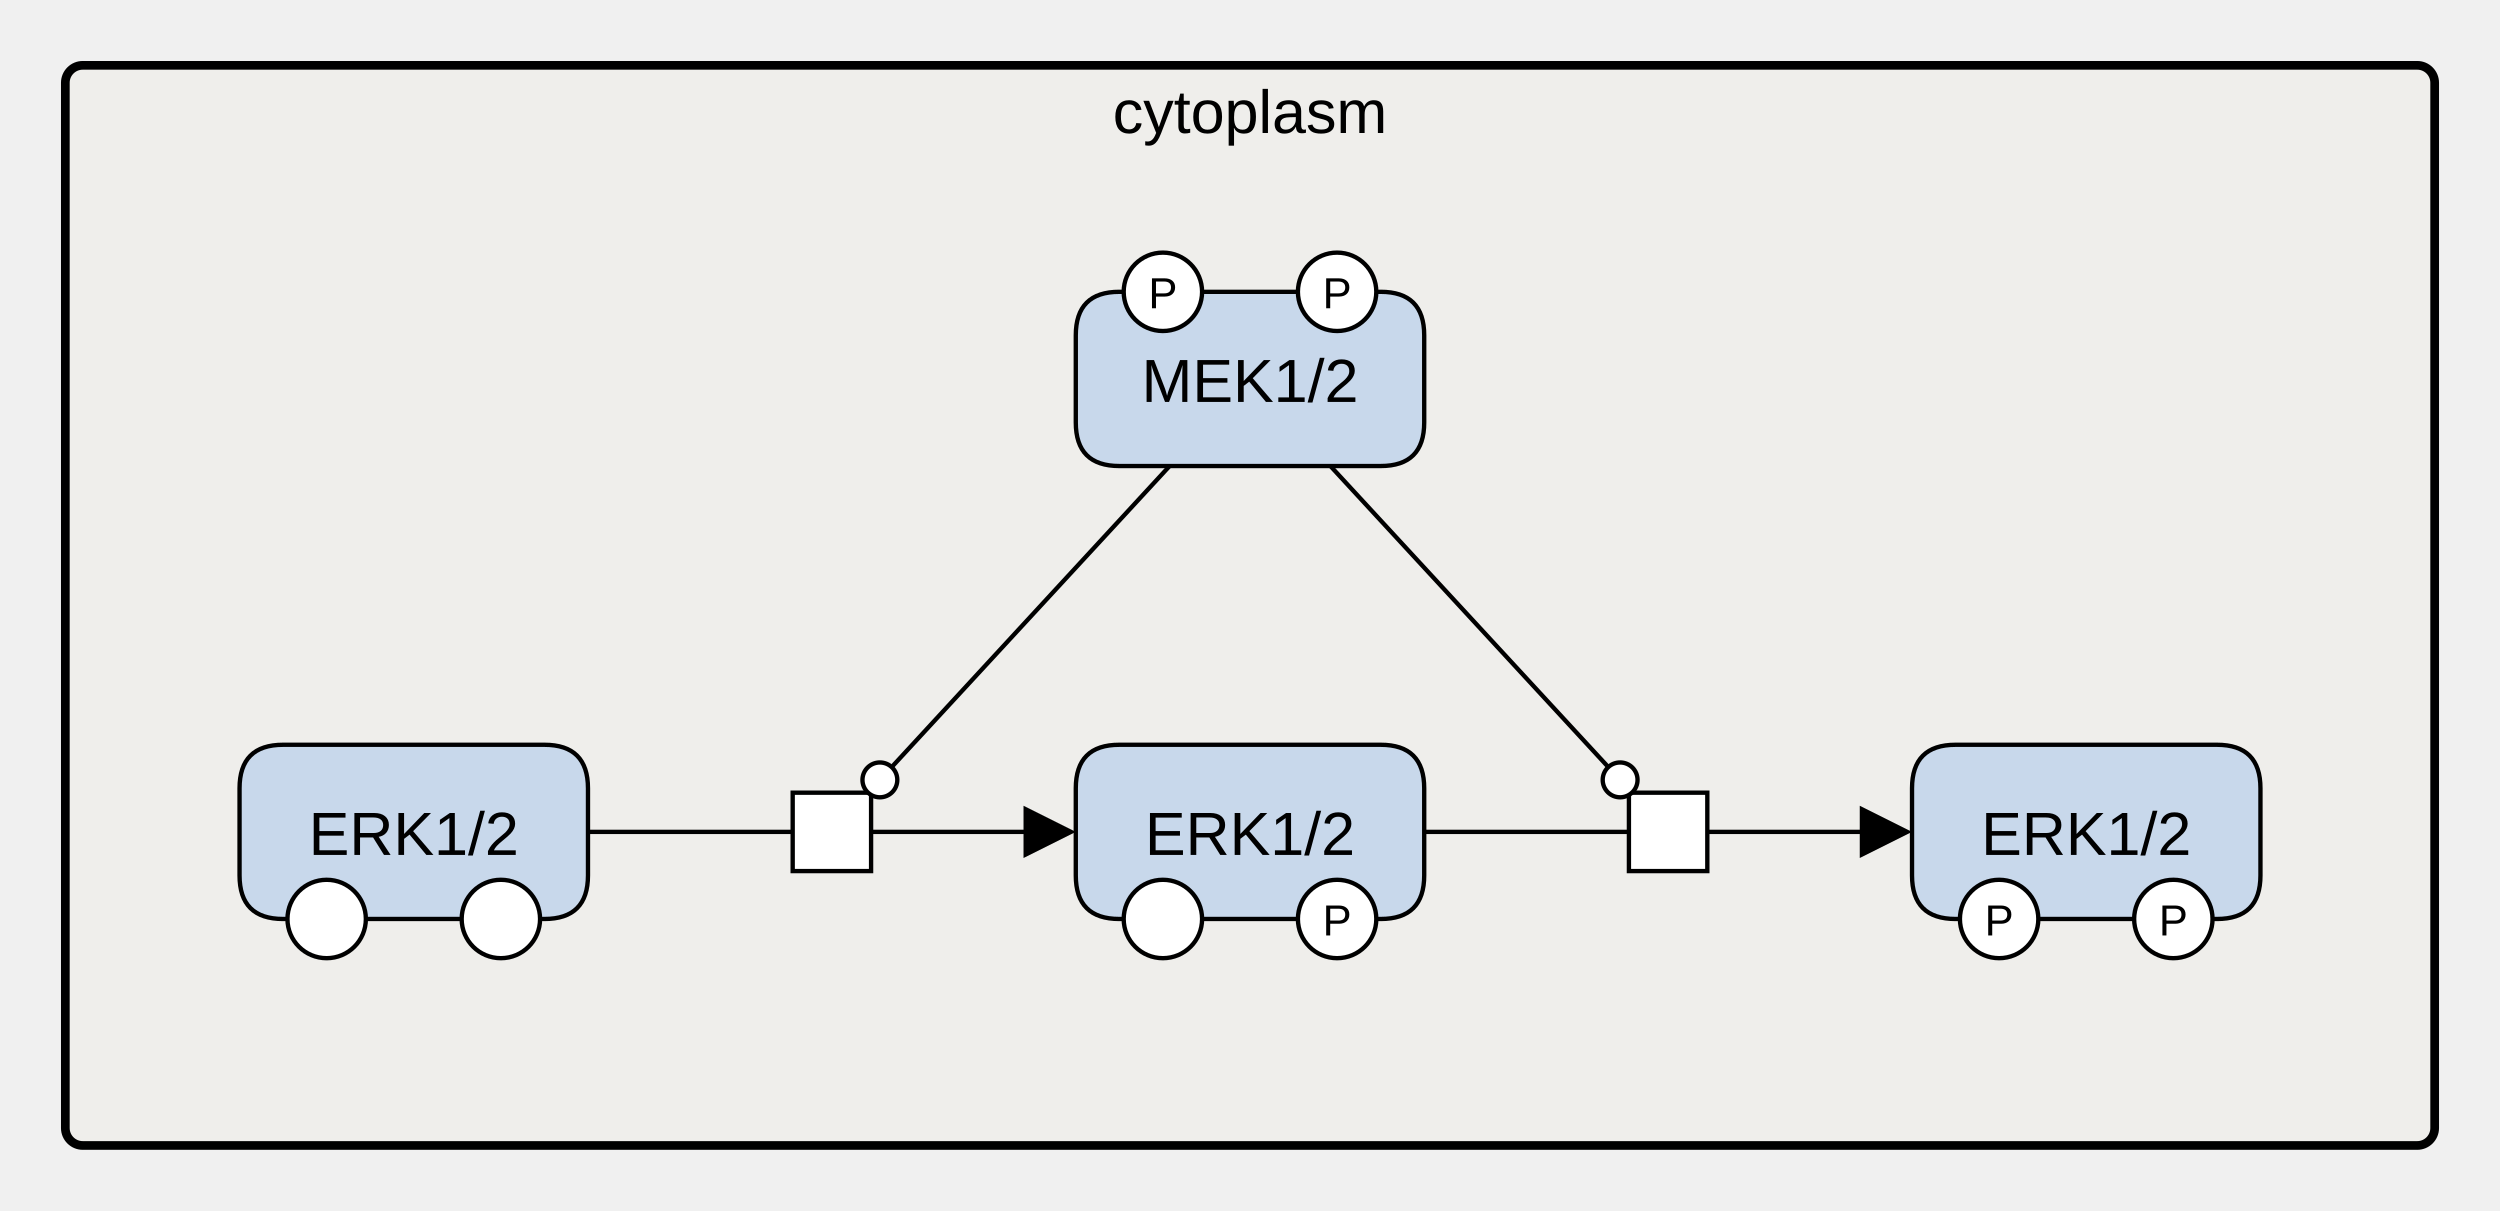
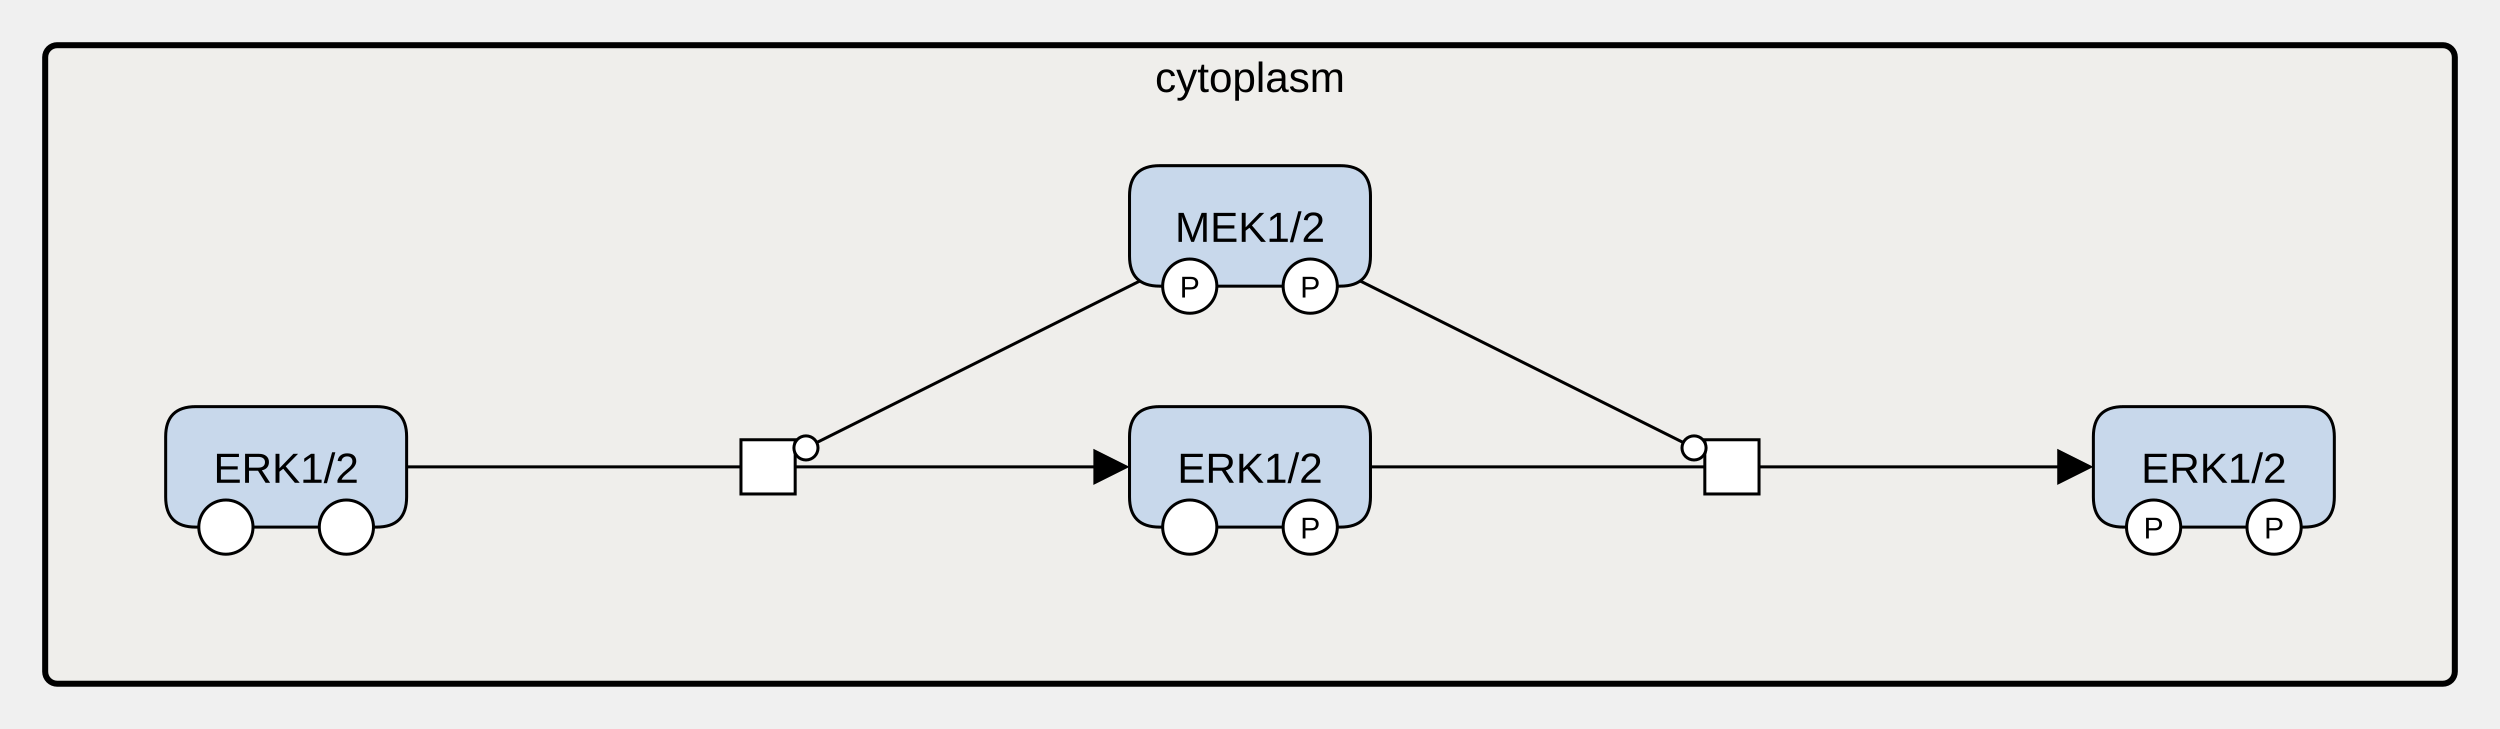
- <svg xmlns="http://www.w3.org/2000/svg" width="574" height="278" viewBox="0 0 574 278" stroke-linecap="butt" stroke-miterlimit="10">
-   <g transform="translate(-5,-25)">
-     <path d="M20 44 C20 41.791 21.791 40 24 40 L560 40 C562.209 40 564 41.791 564 44 L564 284 C564 286.209 562.209 288 560 288 L24 288 C21.791 288 20 286.209 20 284 Z" fill="#EDEBE4" fill-opacity="0.447" stroke="none" />
-     <path d="M20 44 C20 41.791 21.791 40 24 40 L560 40 C562.209 40 564 41.791 564 44 L564 284 C564 286.209 562.209 288 560 288 L24 288 C21.791 288 20 286.209 20 284 Z" fill="none" stroke="#000000" stroke-width="2" />
-     <text x="292" y="55.541" text-anchor="middle" font-family="'Dialog', Arial, Helvetica, sans-serif" font-size="14" fill="#000000" stroke="none" xml:space="preserve">cytoplasm</text>
-     <path d="M252 102 Q252 92 262 92 L322 92 Q332 92 332 102 L332 122 Q332 132 322 132 L262 132 Q252 132 252 122 Z" fill="#C8D8EB" stroke="none" />
-     <path d="M252 102 Q252 92 262 92 L322 92 Q332 92 332 102 L332 122 Q332 132 322 132 L262 132 Q252 132 252 122 Z" fill="none" stroke="#000000" />
-     <text x="292" y="117.291" text-anchor="middle" font-family="'Dialog', Arial, Helvetica, sans-serif" font-size="14" fill="#000000" stroke="none" xml:space="preserve">MEK1/2</text>
-     <path d="M263 92 C263 87.029 267.029 83 272 83 L272 83 C276.971 83 281 87.029 281 92 L281 92 C281 96.971 276.971 101 272 101 L272 101 C267.029 101 263 96.971 263 92 Z" fill="#FFFFFF" stroke="none" />
-     <path d="M263 92 C263 87.029 267.029 83 272 83 L272 83 C276.971 83 281 87.029 281 92 L281 92 C281 96.971 276.971 101 272 101 L272 101 C267.029 101 263 96.971 263 92 Z" fill="none" stroke="#000000" />
-     <text x="272" y="95.779" text-anchor="middle" font-family="'Dialog', Arial, Helvetica, sans-serif" font-size="10" fill="#000000" stroke="none" xml:space="preserve">P</text>
-     <path d="M303 92 C303 87.029 307.029 83 312 83 L312 83 C316.971 83 321 87.029 321 92 L321 92 C321 96.971 316.971 101 312 101 L312 101 C307.029 101 303 96.971 303 92 Z" fill="#FFFFFF" stroke="none" />
-     <path d="M303 92 C303 87.029 307.029 83 312 83 L312 83 C316.971 83 321 87.029 321 92 L321 92 C321 96.971 316.971 101 312 101 L312 101 C307.029 101 303 96.971 303 92 Z" fill="none" stroke="#000000" />
-     <text x="312" y="95.779" text-anchor="middle" font-family="'Dialog', Arial, Helvetica, sans-serif" font-size="10" fill="#000000" stroke="none" xml:space="preserve">P</text>
+ <svg xmlns="http://www.w3.org/2000/svg" width="830" height="242" viewBox="0 0 830 242" stroke-linecap="butt" stroke-miterlimit="10">
+   <g transform="translate(-5,-61)">
+     <path d="M20 80 C20 77.791 21.791 76 24 76 L816 76 C818.209 76 820 77.791 820 80 L820 284 C820 286.209 818.209 288 816 288 L24 288 C21.791 288 20 286.209 20 284 Z" fill="#EDEBE4" fill-opacity="0.447" stroke="none" />
+     <path d="M20 80 C20 77.791 21.791 76 24 76 L816 76 C818.209 76 820 77.791 820 80 L820 284 C820 286.209 818.209 288 816 288 L24 288 C21.791 288 20 286.209 20 284 Z" fill="none" stroke="#000000" stroke-width="2" />
+     <text x="420" y="91.541" text-anchor="middle" font-family="'Dialog', Arial, Helvetica, sans-serif" font-size="14" fill="#000000" stroke="none" xml:space="preserve">cytoplasm</text>
+     <path d="M380 126 Q380 116 390 116 L450 116 Q460 116 460 126 L460 146 Q460 156 450 156 L390 156 Q380 156 380 146 Z" fill="#C8D8EB" stroke="none" />
+     <path d="M380 126 Q380 116 390 116 L450 116 Q460 116 460 126 L460 146 Q460 156 450 156 L390 156 Q380 156 380 146 Z" fill="none" stroke="#000000" />
+     <text x="420" y="141.291" text-anchor="middle" font-family="'Dialog', Arial, Helvetica, sans-serif" font-size="14" fill="#000000" stroke="none" xml:space="preserve">MEK1/2</text>
+     <path d="M391 156 C391 151.029 395.029 147 400 147 L400 147 C404.971 147 409 151.029 409 156 L409 156 C409 160.971 404.971 165 400 165 L400 165 C395.029 165 391 160.971 391 156 Z" fill="#FFFFFF" stroke="none" />
+     <path d="M391 156 C391 151.029 395.029 147 400 147 L400 147 C404.971 147 409 151.029 409 156 L409 156 C409 160.971 404.971 165 400 165 L400 165 C395.029 165 391 160.971 391 156 Z" fill="none" stroke="#000000" />
+     <text x="400" y="159.78" text-anchor="middle" font-family="'Dialog', Arial, Helvetica, sans-serif" font-size="10" fill="#000000" stroke="none" xml:space="preserve">P</text>
+     <path d="M431 156 C431 151.029 435.029 147 440 147 L440 147 C444.971 147 449 151.029 449 156 L449 156 C449 160.971 444.971 165 440 165 L440 165 C435.029 165 431 160.971 431 156 Z" fill="#FFFFFF" stroke="none" />
+     <path d="M431 156 C431 151.029 435.029 147 440 147 L440 147 C444.971 147 449 151.029 449 156 L449 156 C449 160.971 444.971 165 440 165 L440 165 C435.029 165 431 160.971 431 156 Z" fill="none" stroke="#000000" />
+     <text x="440" y="159.78" text-anchor="middle" font-family="'Dialog', Arial, Helvetica, sans-serif" font-size="10" fill="#000000" stroke="none" xml:space="preserve">P</text>
    <path d="M60 206 Q60 196 70 196 L130 196 Q140 196 140 206 L140 226 Q140 236 130 236 L70 236 Q60 236 60 226 Z" fill="#C8D8EB" stroke="none" />
    <path d="M60 206 Q60 196 70 196 L130 196 Q140 196 140 206 L140 226 Q140 236 130 236 L70 236 Q60 236 60 226 Z" fill="none" stroke="#000000" />
    <text x="100" y="221.291" text-anchor="middle" font-family="'Dialog', Arial, Helvetica, sans-serif" font-size="14" fill="#000000" stroke="none" xml:space="preserve">ERK1/2</text>
    <path d="M71 236 C71 231.029 75.029 227 80 227 L80 227 C84.971 227 89 231.029 89 236 L89 236 C89 240.971 84.971 245 80 245 L80 245 C75.029 245 71 240.971 71 236 Z" fill="#FFFFFF" stroke="none" />
    <path d="M71 236 C71 231.029 75.029 227 80 227 L80 227 C84.971 227 89 231.029 89 236 L89 236 C89 240.971 84.971 245 80 245 L80 245 C75.029 245 71 240.971 71 236 Z" fill="none" stroke="#000000" />
    <path d="M111 236 C111 231.029 115.029 227 120 227 L120 227 C124.971 227 129 231.029 129 236 L129 236 C129 240.971 124.971 245 120 245 L120 245 C115.029 245 111 240.971 111 236 Z" fill="#FFFFFF" stroke="none" />
    <path d="M111 236 C111 231.029 115.029 227 120 227 L120 227 C124.971 227 129 231.029 129 236 L129 236 C129 240.971 124.971 245 120 245 L120 245 C115.029 245 111 240.971 111 236 Z" fill="none" stroke="#000000" />
-     <path d="M187 207 L205 207 L205 225 L187 225 Z" fill="#FFFFFF" stroke="none" />
-     <path d="M187 207 L205 207 L205 225 L187 225 Z" fill="none" stroke="#000000" />
-     <path d="M252 206 Q252 196 262 196 L322 196 Q332 196 332 206 L332 226 Q332 236 322 236 L262 236 Q252 236 252 226 Z" fill="#C8D8EB" stroke="none" />
-     <path d="M252 206 Q252 196 262 196 L322 196 Q332 196 332 206 L332 226 Q332 236 322 236 L262 236 Q252 236 252 226 Z" fill="none" stroke="#000000" />
-     <text x="292" y="221.291" text-anchor="middle" font-family="'Dialog', Arial, Helvetica, sans-serif" font-size="14" fill="#000000" stroke="none" xml:space="preserve">ERK1/2</text>
-     <path d="M263 236 C263 231.029 267.029 227 272 227 L272 227 C276.971 227 281 231.029 281 236 L281 236 C281 240.971 276.971 245 272 245 L272 245 C267.029 245 263 240.971 263 236 Z" fill="#FFFFFF" stroke="none" />
-     <path d="M263 236 C263 231.029 267.029 227 272 227 L272 227 C276.971 227 281 231.029 281 236 L281 236 C281 240.971 276.971 245 272 245 L272 245 C267.029 245 263 240.971 263 236 Z" fill="none" stroke="#000000" />
-     <path d="M303 236 C303 231.029 307.029 227 312 227 L312 227 C316.971 227 321 231.029 321 236 L321 236 C321 240.971 316.971 245 312 245 L312 245 C307.029 245 303 240.971 303 236 Z" fill="#FFFFFF" stroke="none" />
-     <path d="M303 236 C303 231.029 307.029 227 312 227 L312 227 C316.971 227 321 231.029 321 236 L321 236 C321 240.971 316.971 245 312 245 L312 245 C307.029 245 303 240.971 303 236 Z" fill="none" stroke="#000000" />
-     <text x="312" y="239.78" text-anchor="middle" font-family="'Dialog', Arial, Helvetica, sans-serif" font-size="10" fill="#000000" stroke="none" xml:space="preserve">P</text>
-     <path d="M379 207 L397 207 L397 225 L379 225 Z" fill="#FFFFFF" stroke="none" />
-     <path d="M379 207 L397 207 L397 225 L379 225 Z" fill="none" stroke="#000000" />
-     <path d="M444 206 Q444 196 454 196 L514 196 Q524 196 524 206 L524 226 Q524 236 514 236 L454 236 Q444 236 444 226 Z" fill="#C8D8EB" stroke="none" />
-     <path d="M444 206 Q444 196 454 196 L514 196 Q524 196 524 206 L524 226 Q524 236 514 236 L454 236 Q444 236 444 226 Z" fill="none" stroke="#000000" />
-     <text x="484" y="221.291" text-anchor="middle" font-family="'Dialog', Arial, Helvetica, sans-serif" font-size="14" fill="#000000" stroke="none" xml:space="preserve">ERK1/2</text>
-     <path d="M455 236 C455 231.029 459.029 227 464 227 L464 227 C468.971 227 473 231.029 473 236 L473 236 C473 240.971 468.971 245 464 245 L464 245 C459.029 245 455 240.971 455 236 Z" fill="#FFFFFF" stroke="none" />
-     <path d="M455 236 C455 231.029 459.029 227 464 227 L464 227 C468.971 227 473 231.029 473 236 L473 236 C473 240.971 468.971 245 464 245 L464 245 C459.029 245 455 240.971 455 236 Z" fill="none" stroke="#000000" />
-     <text x="464" y="239.78" text-anchor="middle" font-family="'Dialog', Arial, Helvetica, sans-serif" font-size="10" fill="#000000" stroke="none" xml:space="preserve">P</text>
-     <path d="M495 236 C495 231.029 499.029 227 504 227 L504 227 C508.971 227 513 231.029 513 236 L513 236 C513 240.971 508.971 245 504 245 L504 245 C499.029 245 495 240.971 495 236 Z" fill="#FFFFFF" stroke="none" />
-     <path d="M495 236 C495 231.029 499.029 227 504 227 L504 227 C508.971 227 513 231.029 513 236 L513 236 C513 240.971 508.971 245 504 245 L504 245 C499.029 245 495 240.971 495 236 Z" fill="none" stroke="#000000" />
-     <text x="504" y="239.78" text-anchor="middle" font-family="'Dialog', Arial, Helvetica, sans-serif" font-size="10" fill="#000000" stroke="none" xml:space="preserve">P</text>
-     <path d="M140 216 L187 216" fill="none" stroke="#000000" />
-     <path d="M205 216 L241 216" fill="none" stroke="#000000" />
-     <path d="M252 216 L240 222 L240 210 Z" fill="#000000" stroke="none" />
-     <path d="M273.538 132 L209.734 201.122" fill="none" stroke="#000000" />
-     <circle cx="207.021" cy="204.061" r="4" fill="white" stroke="#000000" />
-     <path d="M332 216 L379 216" fill="none" stroke="#000000" />
-     <path d="M397 216 L433 216" fill="none" stroke="#000000" />
-     <path d="M444 216 L432 222 L432 210 Z" fill="#000000" stroke="none" />
-     <path d="M310.462 132 L374.266 201.122" fill="none" stroke="#000000" />
-     <circle cx="376.979" cy="204.061" r="4" fill="white" stroke="#000000" />
+     <path d="M251 207 L269 207 L269 225 L251 225 Z" fill="#FFFFFF" stroke="none" />
+     <path d="M251 207 L269 207 L269 225 L251 225 Z" fill="none" stroke="#000000" />
+     <path d="M380 206 Q380 196 390 196 L450 196 Q460 196 460 206 L460 226 Q460 236 450 236 L390 236 Q380 236 380 226 Z" fill="#C8D8EB" stroke="none" />
+     <path d="M380 206 Q380 196 390 196 L450 196 Q460 196 460 206 L460 226 Q460 236 450 236 L390 236 Q380 236 380 226 Z" fill="none" stroke="#000000" />
+     <text x="420" y="221.291" text-anchor="middle" font-family="'Dialog', Arial, Helvetica, sans-serif" font-size="14" fill="#000000" stroke="none" xml:space="preserve">ERK1/2</text>
+     <path d="M391 236 C391 231.029 395.029 227 400 227 L400 227 C404.971 227 409 231.029 409 236 L409 236 C409 240.971 404.971 245 400 245 L400 245 C395.029 245 391 240.971 391 236 Z" fill="#FFFFFF" stroke="none" />
+     <path d="M391 236 C391 231.029 395.029 227 400 227 L400 227 C404.971 227 409 231.029 409 236 L409 236 C409 240.971 404.971 245 400 245 L400 245 C395.029 245 391 240.971 391 236 Z" fill="none" stroke="#000000" />
+     <path d="M431 236 C431 231.029 435.029 227 440 227 L440 227 C444.971 227 449 231.029 449 236 L449 236 C449 240.971 444.971 245 440 245 L440 245 C435.029 245 431 240.971 431 236 Z" fill="#FFFFFF" stroke="none" />
+     <path d="M431 236 C431 231.029 435.029 227 440 227 L440 227 C444.971 227 449 231.029 449 236 L449 236 C449 240.971 444.971 245 440 245 L440 245 C435.029 245 431 240.971 431 236 Z" fill="none" stroke="#000000" />
+     <text x="440" y="239.78" text-anchor="middle" font-family="'Dialog', Arial, Helvetica, sans-serif" font-size="10" fill="#000000" stroke="none" xml:space="preserve">P</text>
+     <path d="M571 207 L589 207 L589 225 L571 225 Z" fill="#FFFFFF" stroke="none" />
+     <path d="M571 207 L589 207 L589 225 L571 225 Z" fill="none" stroke="#000000" />
+     <path d="M700 206 Q700 196 710 196 L770 196 Q780 196 780 206 L780 226 Q780 236 770 236 L710 236 Q700 236 700 226 Z" fill="#C8D8EB" stroke="none" />
+     <path d="M700 206 Q700 196 710 196 L770 196 Q780 196 780 206 L780 226 Q780 236 770 236 L710 236 Q700 236 700 226 Z" fill="none" stroke="#000000" />
+     <text x="740" y="221.291" text-anchor="middle" font-family="'Dialog', Arial, Helvetica, sans-serif" font-size="14" fill="#000000" stroke="none" xml:space="preserve">ERK1/2</text>
+     <path d="M711 236 C711 231.029 715.029 227 720 227 L720 227 C724.971 227 729 231.029 729 236 L729 236 C729 240.971 724.971 245 720 245 L720 245 C715.029 245 711 240.971 711 236 Z" fill="#FFFFFF" stroke="none" />
+     <path d="M711 236 C711 231.029 715.029 227 720 227 L720 227 C724.971 227 729 231.029 729 236 L729 236 C729 240.971 724.971 245 720 245 L720 245 C715.029 245 711 240.971 711 236 Z" fill="none" stroke="#000000" />
+     <text x="720" y="239.78" text-anchor="middle" font-family="'Dialog', Arial, Helvetica, sans-serif" font-size="10" fill="#000000" stroke="none" xml:space="preserve">P</text>
+     <path d="M751 236 C751 231.029 755.029 227 760 227 L760 227 C764.971 227 769 231.029 769 236 L769 236 C769 240.971 764.971 245 760 245 L760 245 C755.029 245 751 240.971 751 236 Z" fill="#FFFFFF" stroke="none" />
+     <path d="M751 236 C751 231.029 755.029 227 760 227 L760 227 C764.971 227 769 231.029 769 236 L769 236 C769 240.971 764.971 245 760 245 L760 245 C755.029 245 751 240.971 751 236 Z" fill="none" stroke="#000000" />
+     <text x="760" y="239.78" text-anchor="middle" font-family="'Dialog', Arial, Helvetica, sans-serif" font-size="10" fill="#000000" stroke="none" xml:space="preserve">P</text>
+     <path d="M140 216 L251 216" fill="none" stroke="#000000" />
+     <path d="M269 216 L369 216" fill="none" stroke="#000000" />
+     <path d="M380 216 L368 222 L368 210 Z" fill="#000000" stroke="none" />
+     <path d="M383.478 154.261 L276.155 207.922" fill="none" stroke="#000000" />
+     <circle cx="272.578" cy="209.711" r="4" fill="white" stroke="#000000" />
+     <path d="M460 216 L571 216" fill="none" stroke="#000000" />
+     <path d="M589 216 L689 216" fill="none" stroke="#000000" />
+     <path d="M700 216 L688 222 L688 210 Z" fill="#000000" stroke="none" />
+     <path d="M456.522 154.261 L563.845 207.922" fill="none" stroke="#000000" />
+     <circle cx="567.422" cy="209.711" r="4" fill="white" stroke="#000000" />
  </g>
</svg>
